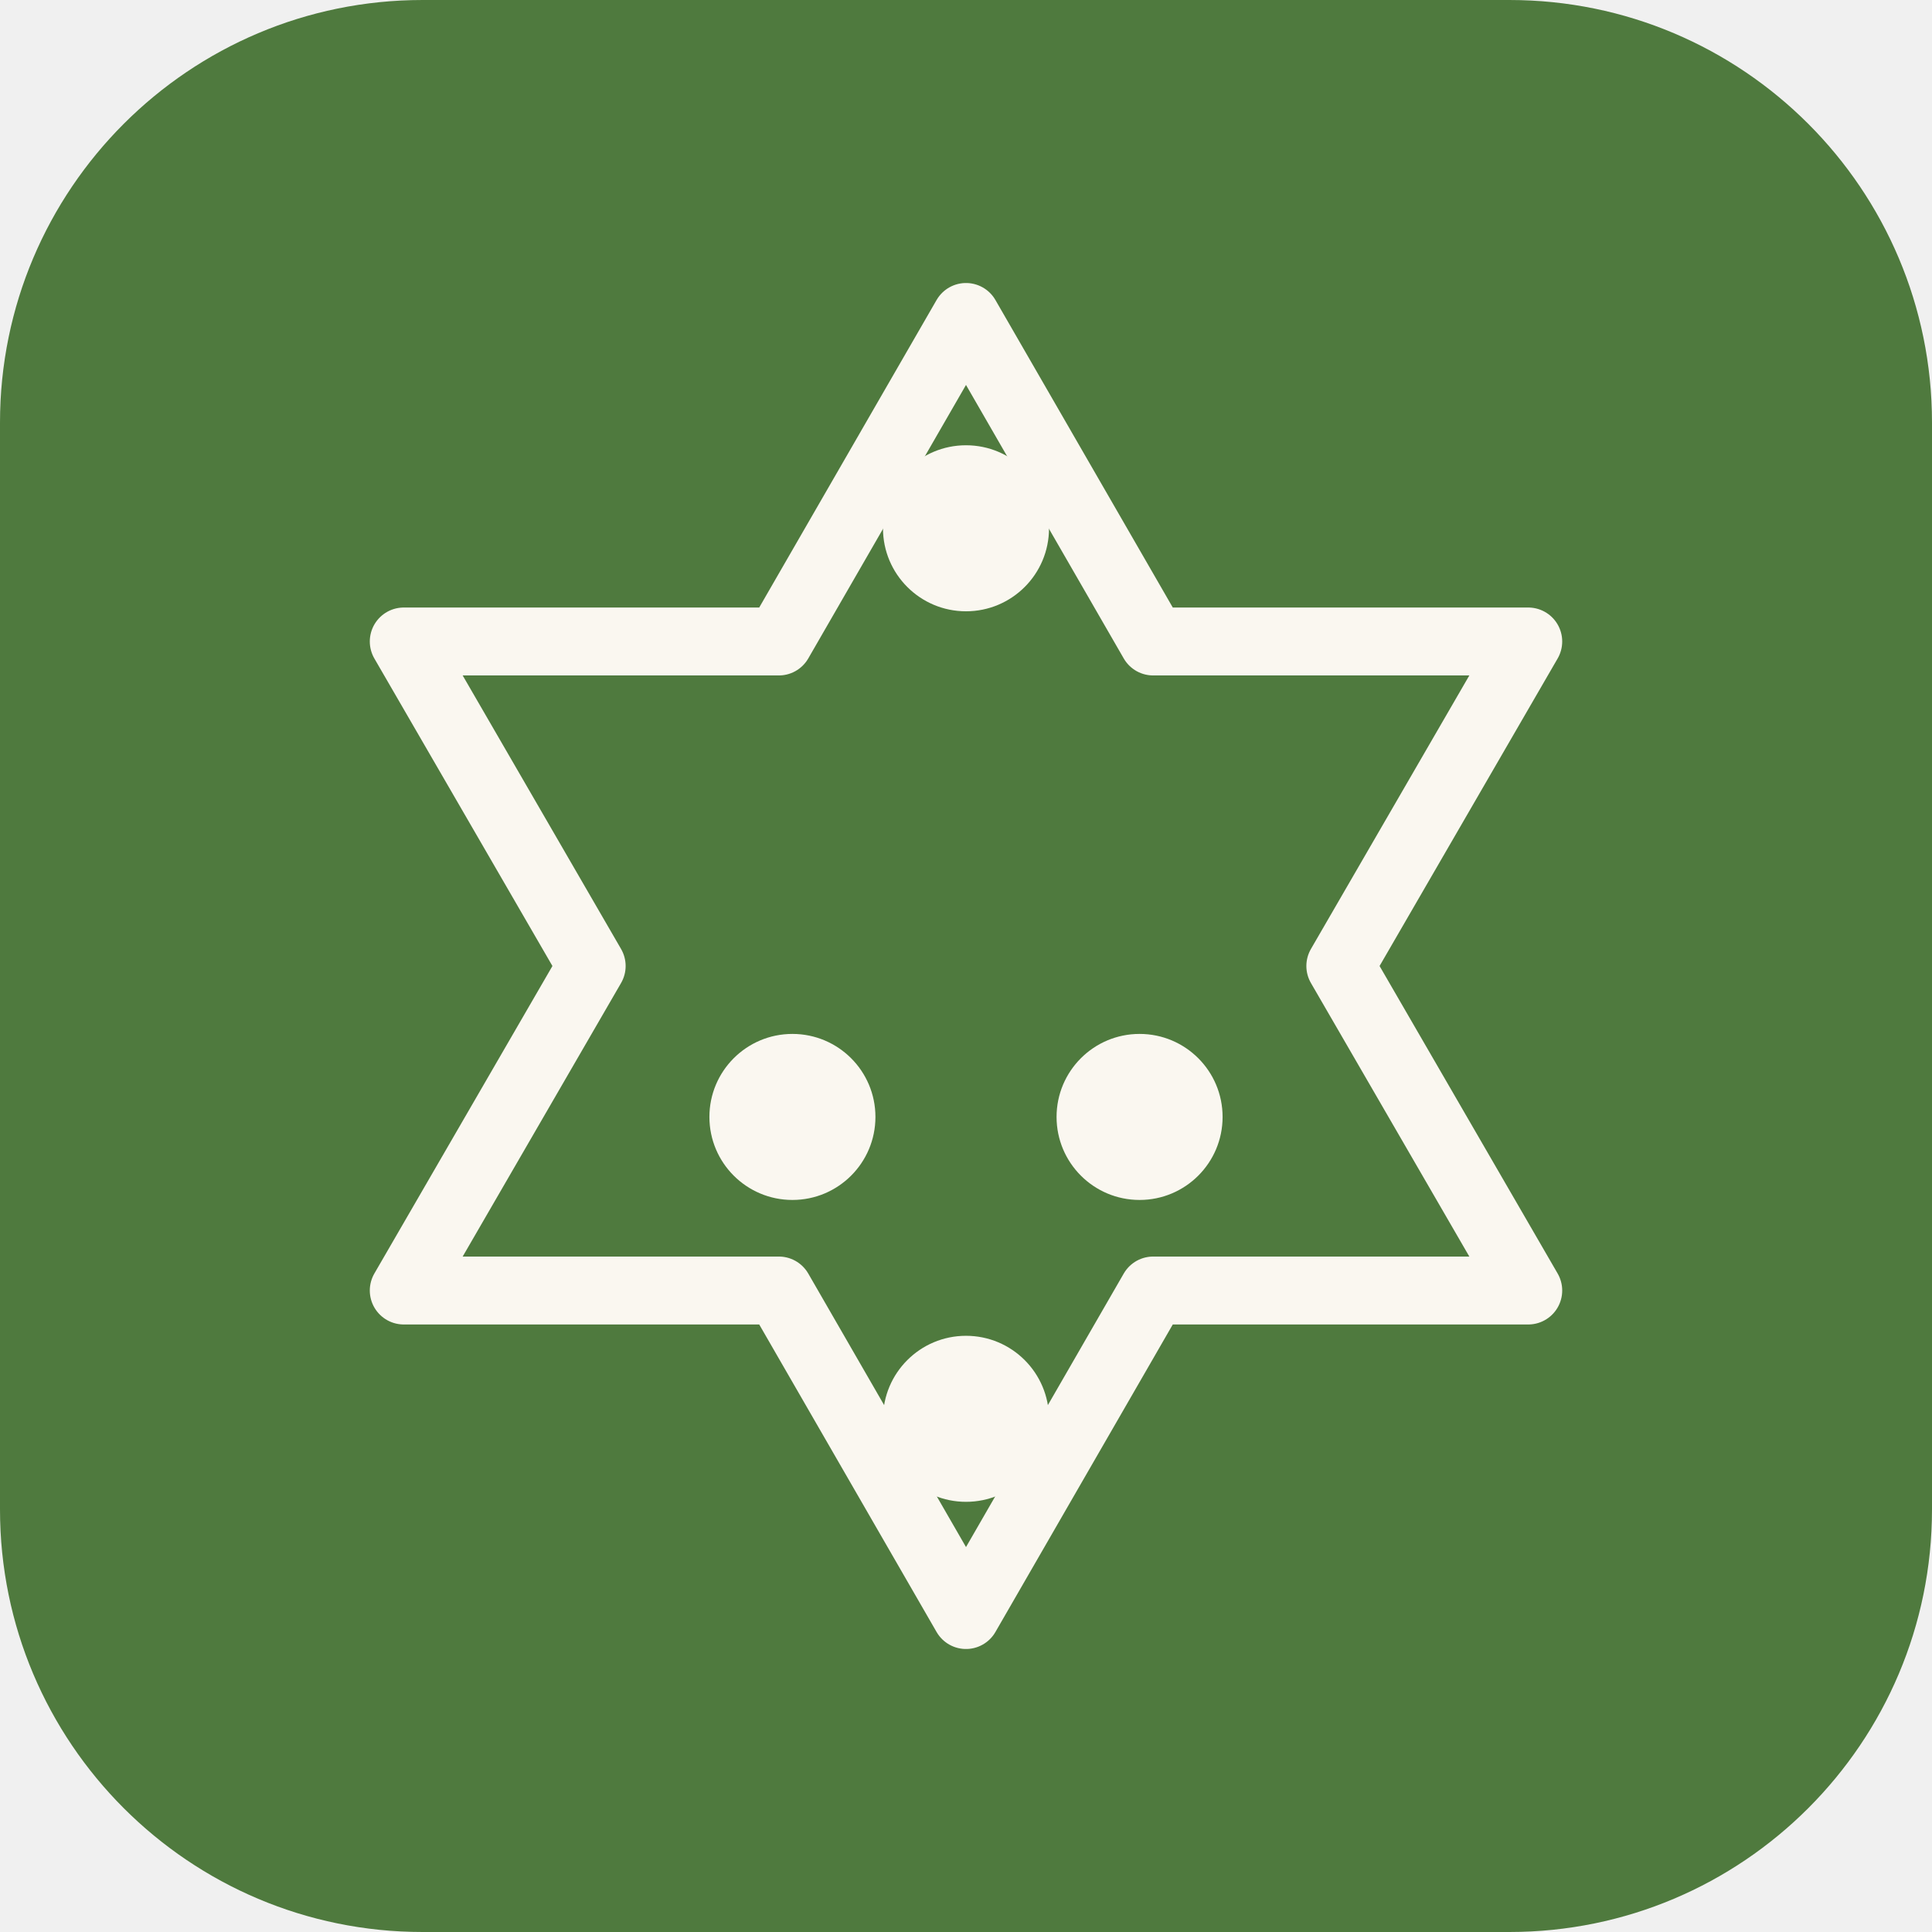
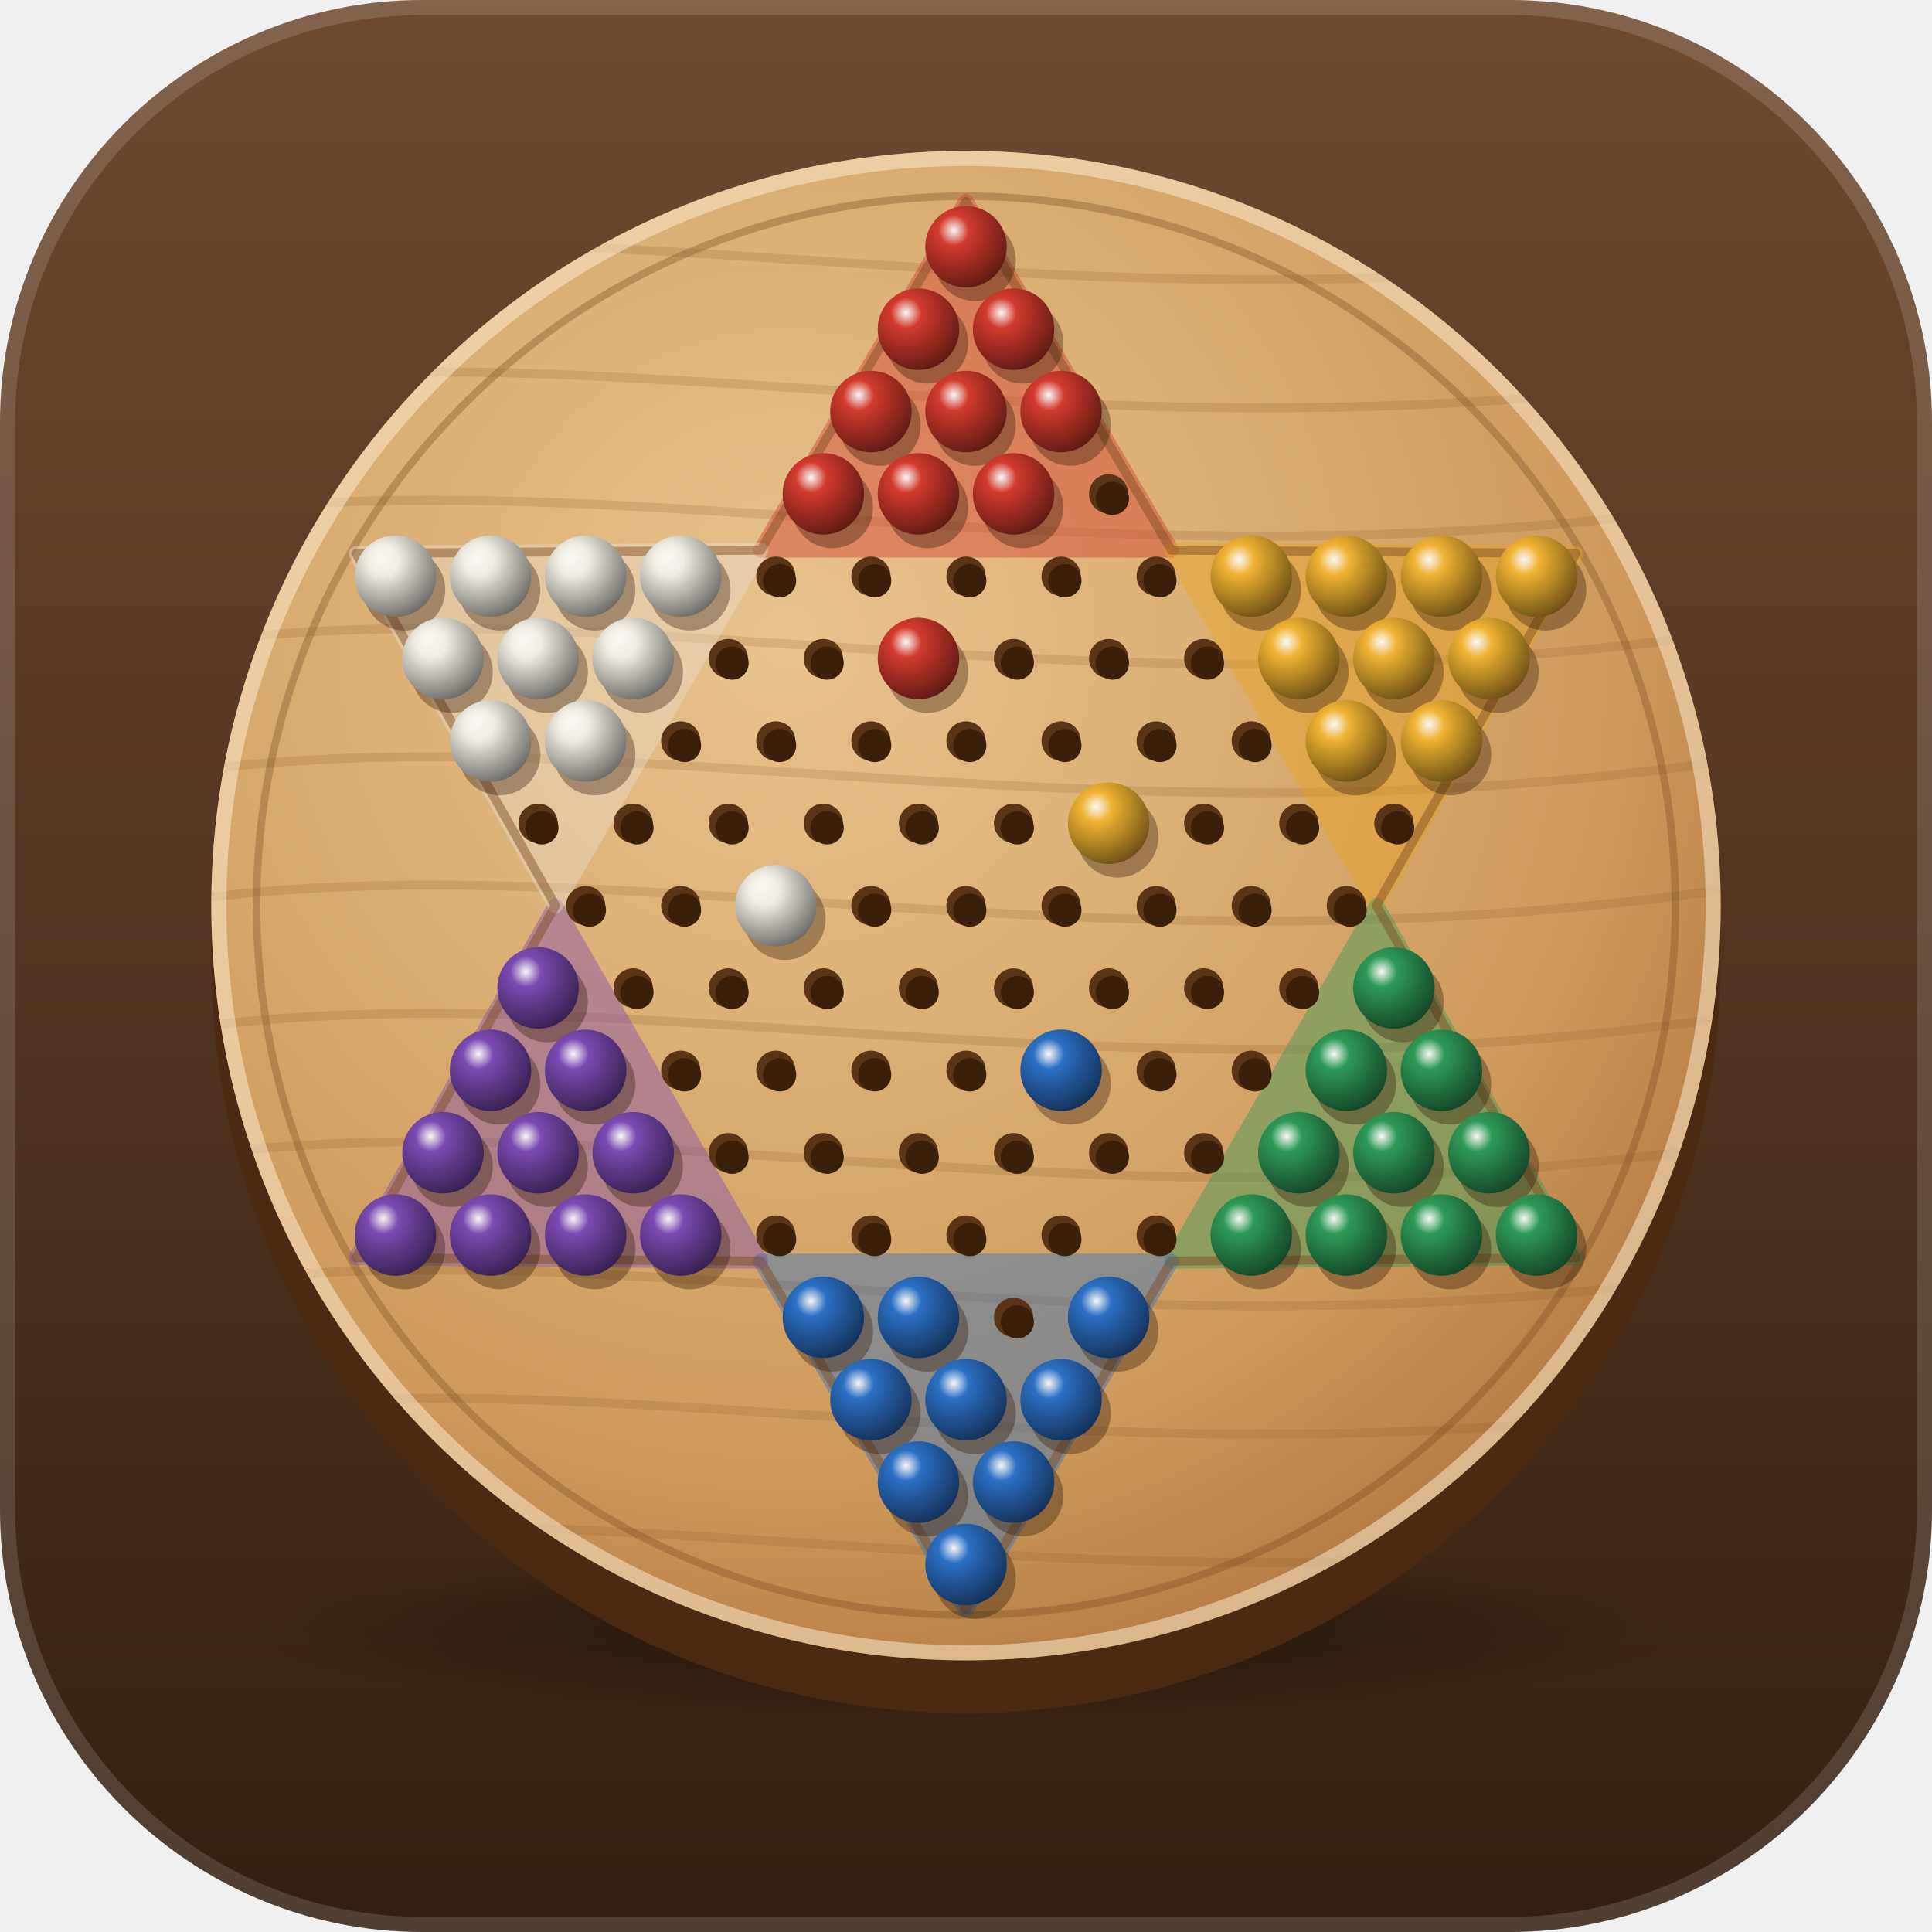
<svg xmlns="http://www.w3.org/2000/svg" viewBox="0 0 256 256">
-   <rect width="256" height="256" rx="56" fill="#4F7A3E" />
-   <path d="M128.0 42.0L152.8 85.0L202.5 85.0L177.6 128.0L202.5 171.0L152.8 171.0L128.0 214.0L103.2 171.0L53.5 171.0L78.4 128.0L53.5 85.0L103.2 85.0Z" fill="none" stroke="#FAF7F0" stroke-width="9" stroke-linejoin="round" />
-   <g fill="#FAF7F0">
-     <circle cx="128" cy="70" r="11" />
-     <circle cx="105" cy="148" r="11" />
-     <circle cx="151" cy="148" r="11" />
-     <circle cx="128" cy="188" r="11" />
+   <defs>
+     <linearGradient id="chinesecheckers-l1" x1="0" y1="0" x2="0" y2="1">
+       <stop offset="0" stop-color="#6E4A30" />
+       <stop offset="1" stop-color="#331F12" />
+     </linearGradient>
+     <radialGradient id="chinesecheckers-r2" cx="0.5" cy="0.5" r="0.5">
+       <stop offset="0" stop-color="#000" stop-opacity="0.5" />
+       <stop offset="0.6" stop-color="#000" stop-opacity="0.18" />
+       <stop offset="1" stop-color="#000" stop-opacity="0" />
+     </radialGradient>
+     <radialGradient id="chinesecheckers-r3" cx="0.38" cy="0.32" r="0.8">
+       <stop offset="0" stop-color="#E9C48E" />
+       <stop offset="0.7" stop-color="#CF9A5C" />
+       <stop offset="1" stop-color="#A86F38" />
+     </radialGradient>
+     <clipPath id="chinesecheckers-c4">
+       <circle cx="128" cy="120" r="100" />
+     </clipPath>
+     <radialGradient id="chinesecheckers-r5" cx="0.35" cy="0.3" r="0.75">
+       <stop offset="0" stop-color="#fff" stop-opacity="0.95" />
+       <stop offset="0.25" stop-color="#D23A2C" />
+       <stop offset="1" stop-color="#5E1A13" />
+     </radialGradient>
+     <radialGradient id="chinesecheckers-r6" cx="0.35" cy="0.3" r="0.75">
+       <stop offset="0" stop-color="#fff" stop-opacity="0.95" />
+       <stop offset="0.25" stop-color="#F0B232" />
+       <stop offset="1" stop-color="#6C5016" />
+     </radialGradient>
+     <radialGradient id="chinesecheckers-r7" cx="0.35" cy="0.3" r="0.75">
+       <stop offset="0" stop-color="#fff" stop-opacity="0.95" />
+       <stop offset="0.25" stop-color="#2E9A58" />
+       <stop offset="1" stop-color="#144527" />
+     </radialGradient>
+     <radialGradient id="chinesecheckers-r8" cx="0.35" cy="0.3" r="0.75">
+       <stop offset="0" stop-color="#fff" stop-opacity="0.95" />
+       <stop offset="0.25" stop-color="#2B6FC4" />
+       <stop offset="1" stop-color="#133158" />
+     </radialGradient>
+     <radialGradient id="chinesecheckers-r9" cx="0.35" cy="0.3" r="0.75">
+       <stop offset="0" stop-color="#fff" stop-opacity="0.95" />
+       <stop offset="0.25" stop-color="#7A4AB2" />
+       <stop offset="1" stop-color="#362150" />
+     </radialGradient>
+     <radialGradient id="chinesecheckers-r10" cx="0.35" cy="0.3" r="0.75">
+       <stop offset="0" stop-color="#fff" stop-opacity="0.95" />
+       <stop offset="0.25" stop-color="#F2EEE4" />
+       <stop offset="1" stop-color="#6C6B66" />
+     </radialGradient>
+   </defs>
+   <rect x="0" y="0" width="256" height="256" rx="56" fill="url(#chinesecheckers-l1)" />
+   <ellipse cx="128" cy="216" rx="96" ry="12" fill="url(#chinesecheckers-r2)" />
+   <ellipse cx="128" cy="127" rx="100" ry="100" fill="#4A2A12" />
+   <circle cx="128" cy="120" r="100" fill="url(#chinesecheckers-r3)" />
+   <g clip-path="url(#chinesecheckers-c4)" fill="none" stroke="#8A5626" stroke-opacity="0.18" stroke-width="1.2">
+     <path d="M20 35C80 25 150 47 240 31" />
+     <path d="M20 52C80 42 150 64 240 48" />
+     <path d="M20 69C80 59 150 81 240 65" />
+     <path d="M20 86C80 76 150 98 240 82" />
+     <path d="M20 103C80 93 150 115 240 99" />
+     <path d="M20 120C80 110 150 132 240 116" />
+     <path d="M20 137C80 127 150 149 240 133" />
+     <path d="M20 154C80 144 150 166 240 150" />
+     <path d="M20 171C80 161 150 183 240 167" />
+     <path d="M20 188C80 178 150 200 240 184" />
+     <path d="M20 205C80 195 150 217 240 201" />
  </g>
+   <circle cx="128" cy="120" r="99" fill="none" stroke="#FFF0D4" stroke-opacity="0.5" stroke-width="2" />
+   <circle cx="128" cy="120" r="94" fill="none" stroke="#7A4A20" stroke-opacity="0.35" stroke-width="1" />
+   <path d="M100.8 72.89L128 26.7L155.2 72.89Z" fill="#D23A2C" opacity="0.42" stroke="#D23A2C" stroke-width="2" stroke-linejoin="round" />
+   <path d="M155.2 72.89L208.8 73.35L182.4 120Z" fill="#E9A322" opacity="0.42" stroke="#E9A322" stroke-width="2" stroke-linejoin="round" />
+   <path d="M182.4 120L208.8 166.65L155.2 167.11Z" fill="#2E9A58" opacity="0.42" stroke="#2E9A58" stroke-width="2" stroke-linejoin="round" />
+   <path d="M155.2 167.11L128 213.3L100.8 167.11Z" fill="#2B6FC4" opacity="0.42" stroke="#2B6FC4" stroke-width="2" stroke-linejoin="round" />
+   <path d="M100.8 167.11L47.2 166.65L73.6 120Z" fill="#7A4AB2" opacity="0.42" stroke="#7A4AB2" stroke-width="2" stroke-linejoin="round" />
+   <path d="M73.6 120L47.2 73.35L100.8 72.89Z" fill="#E8E0CF" opacity="0.42" stroke="#E8E0CF" stroke-width="2" stroke-linejoin="round" />
+   <path d="M128 26.7L155.2 72.89L208.8 73.35L182.4 120L208.8 166.65L155.2 167.11L128 213.3L100.8 167.11L47.2 166.65L73.6 120L47.2 73.35L100.8 72.89Z" fill="none" stroke="#7A4A20" stroke-opacity="0.45" stroke-width="1.2" stroke-linejoin="round" />
+   <circle cx="128" cy="32.7" r="2.6" fill="#5A3416" />
+   <circle cx="128.5" cy="33.3" r="2.2" fill="#3A1F0A" />
+   <circle cx="121.7" cy="43.62" r="2.6" fill="#5A3416" />
+   <circle cx="122.2" cy="44.22" r="2.2" fill="#3A1F0A" />
+   <circle cx="134.3" cy="43.62" r="2.6" fill="#5A3416" />
+   <circle cx="134.8" cy="44.22" r="2.2" fill="#3A1F0A" />
+   <circle cx="115.4" cy="54.53" r="2.6" fill="#5A3416" />
+   <circle cx="115.9" cy="55.13" r="2.2" fill="#3A1F0A" />
+   <circle cx="128" cy="54.53" r="2.6" fill="#5A3416" />
+   <circle cx="128.5" cy="55.13" r="2.2" fill="#3A1F0A" />
+   <circle cx="140.6" cy="54.53" r="2.6" fill="#5A3416" />
+   <circle cx="141.1" cy="55.13" r="2.2" fill="#3A1F0A" />
+   <circle cx="109.1" cy="65.44" r="2.6" fill="#5A3416" />
+   <circle cx="109.6" cy="66.04" r="2.2" fill="#3A1F0A" />
+   <circle cx="121.7" cy="65.44" r="2.6" fill="#5A3416" />
+   <circle cx="122.2" cy="66.04" r="2.2" fill="#3A1F0A" />
+   <circle cx="134.3" cy="65.44" r="2.6" fill="#5A3416" />
+   <circle cx="134.8" cy="66.04" r="2.2" fill="#3A1F0A" />
+   <circle cx="146.9" cy="65.44" r="2.6" fill="#5A3416" />
+   <circle cx="147.4" cy="66.04" r="2.2" fill="#3A1F0A" />
+   <circle cx="52.4" cy="76.35" r="2.6" fill="#5A3416" />
+   <circle cx="52.9" cy="76.95" r="2.2" fill="#3A1F0A" />
+   <circle cx="65" cy="76.35" r="2.6" fill="#5A3416" />
+   <circle cx="65.5" cy="76.95" r="2.2" fill="#3A1F0A" />
+   <circle cx="77.6" cy="76.35" r="2.6" fill="#5A3416" />
+   <circle cx="78.1" cy="76.95" r="2.2" fill="#3A1F0A" />
+   <circle cx="90.2" cy="76.35" r="2.6" fill="#5A3416" />
+   <circle cx="90.7" cy="76.95" r="2.2" fill="#3A1F0A" />
+   <circle cx="102.8" cy="76.35" r="2.6" fill="#5A3416" />
+   <circle cx="103.3" cy="76.95" r="2.2" fill="#3A1F0A" />
+   <circle cx="115.4" cy="76.35" r="2.6" fill="#5A3416" />
+   <circle cx="115.9" cy="76.95" r="2.2" fill="#3A1F0A" />
+   <circle cx="128" cy="76.35" r="2.6" fill="#5A3416" />
+   <circle cx="128.5" cy="76.95" r="2.2" fill="#3A1F0A" />
+   <circle cx="140.6" cy="76.35" r="2.6" fill="#5A3416" />
+   <circle cx="141.1" cy="76.95" r="2.2" fill="#3A1F0A" />
+   <circle cx="153.2" cy="76.35" r="2.6" fill="#5A3416" />
+   <circle cx="153.7" cy="76.95" r="2.2" fill="#3A1F0A" />
+   <circle cx="165.8" cy="76.35" r="2.6" fill="#5A3416" />
+   <circle cx="166.3" cy="76.95" r="2.2" fill="#3A1F0A" />
+   <circle cx="178.4" cy="76.35" r="2.6" fill="#5A3416" />
+   <circle cx="178.9" cy="76.95" r="2.2" fill="#3A1F0A" />
+   <circle cx="191" cy="76.35" r="2.6" fill="#5A3416" />
+   <circle cx="191.5" cy="76.95" r="2.2" fill="#3A1F0A" />
+   <circle cx="203.6" cy="76.35" r="2.6" fill="#5A3416" />
+   <circle cx="204.1" cy="76.95" r="2.2" fill="#3A1F0A" />
+   <circle cx="58.7" cy="87.26" r="2.6" fill="#5A3416" />
+   <circle cx="59.2" cy="87.86" r="2.2" fill="#3A1F0A" />
+   <circle cx="71.3" cy="87.26" r="2.6" fill="#5A3416" />
+   <circle cx="71.8" cy="87.86" r="2.2" fill="#3A1F0A" />
+   <circle cx="83.9" cy="87.26" r="2.6" fill="#5A3416" />
+   <circle cx="84.4" cy="87.86" r="2.2" fill="#3A1F0A" />
+   <circle cx="96.5" cy="87.26" r="2.6" fill="#5A3416" />
+   <circle cx="97" cy="87.86" r="2.2" fill="#3A1F0A" />
+   <circle cx="109.1" cy="87.26" r="2.6" fill="#5A3416" />
+   <circle cx="109.6" cy="87.86" r="2.2" fill="#3A1F0A" />
+   <circle cx="121.7" cy="87.26" r="2.6" fill="#5A3416" />
+   <circle cx="122.2" cy="87.86" r="2.2" fill="#3A1F0A" />
+   <circle cx="134.3" cy="87.26" r="2.6" fill="#5A3416" />
+   <circle cx="134.8" cy="87.86" r="2.2" fill="#3A1F0A" />
+   <circle cx="146.9" cy="87.26" r="2.6" fill="#5A3416" />
+   <circle cx="147.4" cy="87.86" r="2.2" fill="#3A1F0A" />
+   <circle cx="159.5" cy="87.26" r="2.6" fill="#5A3416" />
+   <circle cx="160" cy="87.86" r="2.2" fill="#3A1F0A" />
+   <circle cx="172.1" cy="87.26" r="2.6" fill="#5A3416" />
+   <circle cx="172.6" cy="87.86" r="2.2" fill="#3A1F0A" />
+   <circle cx="184.7" cy="87.26" r="2.6" fill="#5A3416" />
+   <circle cx="185.2" cy="87.86" r="2.2" fill="#3A1F0A" />
+   <circle cx="197.3" cy="87.26" r="2.6" fill="#5A3416" />
+   <circle cx="197.8" cy="87.86" r="2.2" fill="#3A1F0A" />
+   <circle cx="65" cy="98.18" r="2.6" fill="#5A3416" />
+   <circle cx="65.5" cy="98.78" r="2.2" fill="#3A1F0A" />
+   <circle cx="77.6" cy="98.18" r="2.6" fill="#5A3416" />
+   <circle cx="78.1" cy="98.78" r="2.2" fill="#3A1F0A" />
+   <circle cx="90.2" cy="98.18" r="2.6" fill="#5A3416" />
+   <circle cx="90.7" cy="98.78" r="2.2" fill="#3A1F0A" />
+   <circle cx="102.8" cy="98.18" r="2.6" fill="#5A3416" />
+   <circle cx="103.3" cy="98.78" r="2.2" fill="#3A1F0A" />
+   <circle cx="115.4" cy="98.18" r="2.6" fill="#5A3416" />
+   <circle cx="115.9" cy="98.78" r="2.2" fill="#3A1F0A" />
+   <circle cx="128" cy="98.18" r="2.6" fill="#5A3416" />
+   <circle cx="128.5" cy="98.78" r="2.2" fill="#3A1F0A" />
+   <circle cx="140.6" cy="98.18" r="2.6" fill="#5A3416" />
+   <circle cx="141.1" cy="98.78" r="2.2" fill="#3A1F0A" />
+   <circle cx="153.2" cy="98.18" r="2.6" fill="#5A3416" />
+   <circle cx="153.7" cy="98.78" r="2.2" fill="#3A1F0A" />
+   <circle cx="165.8" cy="98.18" r="2.6" fill="#5A3416" />
+   <circle cx="166.3" cy="98.78" r="2.2" fill="#3A1F0A" />
+   <circle cx="178.4" cy="98.18" r="2.6" fill="#5A3416" />
+   <circle cx="178.9" cy="98.78" r="2.2" fill="#3A1F0A" />
+   <circle cx="191" cy="98.18" r="2.6" fill="#5A3416" />
+   <circle cx="191.5" cy="98.78" r="2.2" fill="#3A1F0A" />
+   <circle cx="71.3" cy="109.09" r="2.6" fill="#5A3416" />
+   <circle cx="71.8" cy="109.69" r="2.2" fill="#3A1F0A" />
+   <circle cx="83.9" cy="109.09" r="2.6" fill="#5A3416" />
+   <circle cx="84.4" cy="109.69" r="2.2" fill="#3A1F0A" />
+   <circle cx="96.5" cy="109.09" r="2.6" fill="#5A3416" />
+   <circle cx="97" cy="109.69" r="2.2" fill="#3A1F0A" />
+   <circle cx="109.1" cy="109.09" r="2.6" fill="#5A3416" />
+   <circle cx="109.6" cy="109.69" r="2.2" fill="#3A1F0A" />
+   <circle cx="121.7" cy="109.09" r="2.6" fill="#5A3416" />
+   <circle cx="122.2" cy="109.69" r="2.2" fill="#3A1F0A" />
+   <circle cx="134.3" cy="109.09" r="2.6" fill="#5A3416" />
+   <circle cx="134.8" cy="109.69" r="2.2" fill="#3A1F0A" />
+   <circle cx="146.9" cy="109.09" r="2.6" fill="#5A3416" />
+   <circle cx="147.4" cy="109.69" r="2.2" fill="#3A1F0A" />
+   <circle cx="159.5" cy="109.09" r="2.6" fill="#5A3416" />
+   <circle cx="160" cy="109.69" r="2.2" fill="#3A1F0A" />
+   <circle cx="172.1" cy="109.09" r="2.6" fill="#5A3416" />
+   <circle cx="172.6" cy="109.69" r="2.2" fill="#3A1F0A" />
+   <circle cx="184.7" cy="109.09" r="2.6" fill="#5A3416" />
+   <circle cx="185.2" cy="109.69" r="2.2" fill="#3A1F0A" />
+   <circle cx="77.6" cy="120" r="2.6" fill="#5A3416" />
+   <circle cx="78.1" cy="120.6" r="2.2" fill="#3A1F0A" />
+   <circle cx="90.2" cy="120" r="2.6" fill="#5A3416" />
+   <circle cx="90.7" cy="120.6" r="2.2" fill="#3A1F0A" />
+   <circle cx="102.8" cy="120" r="2.6" fill="#5A3416" />
+   <circle cx="103.3" cy="120.6" r="2.2" fill="#3A1F0A" />
+   <circle cx="115.4" cy="120" r="2.6" fill="#5A3416" />
+   <circle cx="115.9" cy="120.6" r="2.2" fill="#3A1F0A" />
+   <circle cx="128" cy="120" r="2.6" fill="#5A3416" />
+   <circle cx="128.5" cy="120.6" r="2.2" fill="#3A1F0A" />
+   <circle cx="140.6" cy="120" r="2.6" fill="#5A3416" />
+   <circle cx="141.1" cy="120.6" r="2.2" fill="#3A1F0A" />
+   <circle cx="153.2" cy="120" r="2.6" fill="#5A3416" />
+   <circle cx="153.7" cy="120.6" r="2.2" fill="#3A1F0A" />
+   <circle cx="165.8" cy="120" r="2.6" fill="#5A3416" />
+   <circle cx="166.3" cy="120.6" r="2.2" fill="#3A1F0A" />
+   <circle cx="178.4" cy="120" r="2.6" fill="#5A3416" />
+   <circle cx="178.9" cy="120.6" r="2.2" fill="#3A1F0A" />
+   <circle cx="71.3" cy="130.91" r="2.6" fill="#5A3416" />
+   <circle cx="71.8" cy="131.51" r="2.2" fill="#3A1F0A" />
+   <circle cx="83.9" cy="130.91" r="2.6" fill="#5A3416" />
+   <circle cx="84.4" cy="131.51" r="2.2" fill="#3A1F0A" />
+   <circle cx="96.5" cy="130.91" r="2.6" fill="#5A3416" />
+   <circle cx="97" cy="131.51" r="2.2" fill="#3A1F0A" />
+   <circle cx="109.1" cy="130.91" r="2.6" fill="#5A3416" />
+   <circle cx="109.6" cy="131.51" r="2.2" fill="#3A1F0A" />
+   <circle cx="121.7" cy="130.91" r="2.6" fill="#5A3416" />
+   <circle cx="122.2" cy="131.51" r="2.2" fill="#3A1F0A" />
+   <circle cx="134.3" cy="130.91" r="2.6" fill="#5A3416" />
+   <circle cx="134.8" cy="131.51" r="2.2" fill="#3A1F0A" />
+   <circle cx="146.9" cy="130.91" r="2.6" fill="#5A3416" />
+   <circle cx="147.4" cy="131.51" r="2.2" fill="#3A1F0A" />
+   <circle cx="159.5" cy="130.91" r="2.6" fill="#5A3416" />
+   <circle cx="160" cy="131.51" r="2.2" fill="#3A1F0A" />
+   <circle cx="172.1" cy="130.91" r="2.6" fill="#5A3416" />
+   <circle cx="172.6" cy="131.51" r="2.2" fill="#3A1F0A" />
+   <circle cx="184.7" cy="130.91" r="2.6" fill="#5A3416" />
+   <circle cx="185.2" cy="131.51" r="2.2" fill="#3A1F0A" />
+   <circle cx="65" cy="141.82" r="2.6" fill="#5A3416" />
+   <circle cx="65.5" cy="142.42" r="2.2" fill="#3A1F0A" />
+   <circle cx="77.6" cy="141.82" r="2.6" fill="#5A3416" />
+   <circle cx="78.1" cy="142.42" r="2.2" fill="#3A1F0A" />
+   <circle cx="90.2" cy="141.82" r="2.6" fill="#5A3416" />
+   <circle cx="90.7" cy="142.42" r="2.2" fill="#3A1F0A" />
+   <circle cx="102.8" cy="141.82" r="2.6" fill="#5A3416" />
+   <circle cx="103.3" cy="142.42" r="2.2" fill="#3A1F0A" />
+   <circle cx="115.4" cy="141.82" r="2.6" fill="#5A3416" />
+   <circle cx="115.9" cy="142.42" r="2.2" fill="#3A1F0A" />
+   <circle cx="128" cy="141.82" r="2.6" fill="#5A3416" />
+   <circle cx="128.5" cy="142.42" r="2.2" fill="#3A1F0A" />
+   <circle cx="140.6" cy="141.82" r="2.6" fill="#5A3416" />
+   <circle cx="141.1" cy="142.42" r="2.2" fill="#3A1F0A" />
+   <circle cx="153.2" cy="141.82" r="2.6" fill="#5A3416" />
+   <circle cx="153.7" cy="142.42" r="2.2" fill="#3A1F0A" />
+   <circle cx="165.8" cy="141.82" r="2.6" fill="#5A3416" />
+   <circle cx="166.3" cy="142.42" r="2.2" fill="#3A1F0A" />
+   <circle cx="178.4" cy="141.82" r="2.6" fill="#5A3416" />
+   <circle cx="178.9" cy="142.42" r="2.2" fill="#3A1F0A" />
+   <circle cx="191" cy="141.82" r="2.6" fill="#5A3416" />
+   <circle cx="191.5" cy="142.42" r="2.2" fill="#3A1F0A" />
+   <circle cx="58.7" cy="152.74" r="2.6" fill="#5A3416" />
+   <circle cx="59.2" cy="153.34" r="2.2" fill="#3A1F0A" />
+   <circle cx="71.3" cy="152.74" r="2.6" fill="#5A3416" />
+   <circle cx="71.8" cy="153.34" r="2.2" fill="#3A1F0A" />
+   <circle cx="83.9" cy="152.74" r="2.6" fill="#5A3416" />
+   <circle cx="84.4" cy="153.34" r="2.2" fill="#3A1F0A" />
+   <circle cx="96.5" cy="152.74" r="2.6" fill="#5A3416" />
+   <circle cx="97" cy="153.34" r="2.2" fill="#3A1F0A" />
+   <circle cx="109.1" cy="152.74" r="2.6" fill="#5A3416" />
+   <circle cx="109.6" cy="153.34" r="2.2" fill="#3A1F0A" />
+   <circle cx="121.7" cy="152.74" r="2.6" fill="#5A3416" />
+   <circle cx="122.2" cy="153.34" r="2.2" fill="#3A1F0A" />
+   <circle cx="134.3" cy="152.74" r="2.6" fill="#5A3416" />
+   <circle cx="134.8" cy="153.34" r="2.2" fill="#3A1F0A" />
+   <circle cx="146.9" cy="152.74" r="2.6" fill="#5A3416" />
+   <circle cx="147.4" cy="153.34" r="2.2" fill="#3A1F0A" />
+   <circle cx="159.5" cy="152.74" r="2.6" fill="#5A3416" />
+   <circle cx="160" cy="153.34" r="2.2" fill="#3A1F0A" />
+   <circle cx="172.1" cy="152.74" r="2.6" fill="#5A3416" />
+   <circle cx="172.6" cy="153.34" r="2.2" fill="#3A1F0A" />
+   <circle cx="184.7" cy="152.74" r="2.6" fill="#5A3416" />
+   <circle cx="185.2" cy="153.34" r="2.2" fill="#3A1F0A" />
+   <circle cx="197.3" cy="152.74" r="2.6" fill="#5A3416" />
+   <circle cx="197.8" cy="153.34" r="2.2" fill="#3A1F0A" />
+   <circle cx="52.4" cy="163.65" r="2.6" fill="#5A3416" />
+   <circle cx="52.9" cy="164.25" r="2.2" fill="#3A1F0A" />
+   <circle cx="65" cy="163.65" r="2.6" fill="#5A3416" />
+   <circle cx="65.5" cy="164.25" r="2.2" fill="#3A1F0A" />
+   <circle cx="77.6" cy="163.65" r="2.6" fill="#5A3416" />
+   <circle cx="78.1" cy="164.25" r="2.2" fill="#3A1F0A" />
+   <circle cx="90.2" cy="163.65" r="2.6" fill="#5A3416" />
+   <circle cx="90.7" cy="164.25" r="2.2" fill="#3A1F0A" />
+   <circle cx="102.8" cy="163.65" r="2.6" fill="#5A3416" />
+   <circle cx="103.3" cy="164.25" r="2.2" fill="#3A1F0A" />
+   <circle cx="115.4" cy="163.65" r="2.6" fill="#5A3416" />
+   <circle cx="115.9" cy="164.25" r="2.2" fill="#3A1F0A" />
+   <circle cx="128" cy="163.65" r="2.6" fill="#5A3416" />
+   <circle cx="128.5" cy="164.25" r="2.2" fill="#3A1F0A" />
+   <circle cx="140.6" cy="163.65" r="2.6" fill="#5A3416" />
+   <circle cx="141.1" cy="164.25" r="2.2" fill="#3A1F0A" />
+   <circle cx="153.2" cy="163.65" r="2.6" fill="#5A3416" />
+   <circle cx="153.7" cy="164.25" r="2.2" fill="#3A1F0A" />
+   <circle cx="165.8" cy="163.65" r="2.6" fill="#5A3416" />
+   <circle cx="166.3" cy="164.25" r="2.2" fill="#3A1F0A" />
+   <circle cx="178.4" cy="163.65" r="2.6" fill="#5A3416" />
+   <circle cx="178.9" cy="164.25" r="2.2" fill="#3A1F0A" />
+   <circle cx="191" cy="163.65" r="2.6" fill="#5A3416" />
+   <circle cx="191.5" cy="164.25" r="2.2" fill="#3A1F0A" />
+   <circle cx="203.6" cy="163.65" r="2.6" fill="#5A3416" />
+   <circle cx="204.1" cy="164.25" r="2.2" fill="#3A1F0A" />
+   <circle cx="109.1" cy="174.56" r="2.6" fill="#5A3416" />
+   <circle cx="109.6" cy="175.16" r="2.2" fill="#3A1F0A" />
+   <circle cx="121.7" cy="174.56" r="2.6" fill="#5A3416" />
+   <circle cx="122.2" cy="175.16" r="2.2" fill="#3A1F0A" />
+   <circle cx="134.3" cy="174.56" r="2.6" fill="#5A3416" />
+   <circle cx="134.8" cy="175.16" r="2.2" fill="#3A1F0A" />
+   <circle cx="146.9" cy="174.56" r="2.6" fill="#5A3416" />
+   <circle cx="147.4" cy="175.16" r="2.2" fill="#3A1F0A" />
+   <circle cx="115.4" cy="185.47" r="2.6" fill="#5A3416" />
+   <circle cx="115.9" cy="186.07" r="2.2" fill="#3A1F0A" />
+   <circle cx="128" cy="185.47" r="2.6" fill="#5A3416" />
+   <circle cx="128.5" cy="186.07" r="2.2" fill="#3A1F0A" />
+   <circle cx="140.6" cy="185.47" r="2.6" fill="#5A3416" />
+   <circle cx="141.1" cy="186.07" r="2.2" fill="#3A1F0A" />
+   <circle cx="121.7" cy="196.38" r="2.6" fill="#5A3416" />
+   <circle cx="122.2" cy="196.98" r="2.2" fill="#3A1F0A" />
+   <circle cx="134.3" cy="196.38" r="2.6" fill="#5A3416" />
+   <circle cx="134.8" cy="196.98" r="2.2" fill="#3A1F0A" />
+   <circle cx="128" cy="207.3" r="2.6" fill="#5A3416" />
+   <circle cx="128.5" cy="207.9" r="2.2" fill="#3A1F0A" />
+   <circle cx="129.2" cy="34.5" r="5.4" fill="#2A1404" opacity="0.35" />
+   <circle cx="128" cy="32.7" r="5.4" fill="url(#chinesecheckers-r5)" />
+   <circle cx="122.9" cy="45.42" r="5.4" fill="#2A1404" opacity="0.35" />
+   <circle cx="121.7" cy="43.62" r="5.4" fill="url(#chinesecheckers-r5)" />
+   <circle cx="135.5" cy="45.42" r="5.4" fill="#2A1404" opacity="0.35" />
+   <circle cx="134.3" cy="43.62" r="5.4" fill="url(#chinesecheckers-r5)" />
+   <circle cx="116.6" cy="56.33" r="5.4" fill="#2A1404" opacity="0.35" />
+   <circle cx="115.4" cy="54.53" r="5.4" fill="url(#chinesecheckers-r5)" />
+   <circle cx="129.2" cy="56.33" r="5.4" fill="#2A1404" opacity="0.35" />
+   <circle cx="128" cy="54.53" r="5.4" fill="url(#chinesecheckers-r5)" />
+   <circle cx="141.8" cy="56.33" r="5.4" fill="#2A1404" opacity="0.35" />
+   <circle cx="140.6" cy="54.53" r="5.4" fill="url(#chinesecheckers-r5)" />
+   <circle cx="110.3" cy="67.24" r="5.4" fill="#2A1404" opacity="0.35" />
+   <circle cx="109.1" cy="65.44" r="5.4" fill="url(#chinesecheckers-r5)" />
+   <circle cx="122.9" cy="67.24" r="5.4" fill="#2A1404" opacity="0.35" />
+   <circle cx="121.7" cy="65.44" r="5.4" fill="url(#chinesecheckers-r5)" />
+   <circle cx="135.5" cy="67.24" r="5.4" fill="#2A1404" opacity="0.35" />
+   <circle cx="134.3" cy="65.44" r="5.4" fill="url(#chinesecheckers-r5)" />
+   <circle cx="53.6" cy="78.15" r="5.4" fill="#2A1404" opacity="0.35" />
+   <circle cx="52.4" cy="76.35" r="5.4" fill="url(#chinesecheckers-r10)" />
+   <circle cx="66.2" cy="78.15" r="5.4" fill="#2A1404" opacity="0.35" />
+   <circle cx="65" cy="76.35" r="5.4" fill="url(#chinesecheckers-r10)" />
+   <circle cx="78.8" cy="78.15" r="5.4" fill="#2A1404" opacity="0.35" />
+   <circle cx="77.6" cy="76.35" r="5.4" fill="url(#chinesecheckers-r10)" />
+   <circle cx="91.4" cy="78.15" r="5.4" fill="#2A1404" opacity="0.35" />
+   <circle cx="90.2" cy="76.35" r="5.4" fill="url(#chinesecheckers-r10)" />
+   <circle cx="167" cy="78.15" r="5.4" fill="#2A1404" opacity="0.35" />
+   <circle cx="165.8" cy="76.35" r="5.4" fill="url(#chinesecheckers-r6)" />
+   <circle cx="179.6" cy="78.15" r="5.4" fill="#2A1404" opacity="0.35" />
+   <circle cx="178.4" cy="76.35" r="5.4" fill="url(#chinesecheckers-r6)" />
+   <circle cx="192.2" cy="78.15" r="5.4" fill="#2A1404" opacity="0.35" />
+   <circle cx="191" cy="76.35" r="5.4" fill="url(#chinesecheckers-r6)" />
+   <circle cx="204.8" cy="78.15" r="5.4" fill="#2A1404" opacity="0.35" />
+   <circle cx="203.6" cy="76.35" r="5.4" fill="url(#chinesecheckers-r6)" />
+   <circle cx="59.9" cy="89.06" r="5.4" fill="#2A1404" opacity="0.35" />
+   <circle cx="58.7" cy="87.26" r="5.4" fill="url(#chinesecheckers-r10)" />
+   <circle cx="72.5" cy="89.06" r="5.4" fill="#2A1404" opacity="0.35" />
+   <circle cx="71.3" cy="87.26" r="5.4" fill="url(#chinesecheckers-r10)" />
+   <circle cx="85.1" cy="89.06" r="5.4" fill="#2A1404" opacity="0.35" />
+   <circle cx="83.9" cy="87.26" r="5.4" fill="url(#chinesecheckers-r10)" />
+   <circle cx="122.9" cy="89.06" r="5.4" fill="#2A1404" opacity="0.35" />
+   <circle cx="121.7" cy="87.26" r="5.4" fill="url(#chinesecheckers-r5)" />
+   <circle cx="173.3" cy="89.06" r="5.4" fill="#2A1404" opacity="0.35" />
+   <circle cx="172.1" cy="87.26" r="5.4" fill="url(#chinesecheckers-r6)" />
+   <circle cx="185.9" cy="89.06" r="5.4" fill="#2A1404" opacity="0.35" />
+   <circle cx="184.7" cy="87.26" r="5.4" fill="url(#chinesecheckers-r6)" />
+   <circle cx="198.5" cy="89.06" r="5.4" fill="#2A1404" opacity="0.35" />
+   <circle cx="197.3" cy="87.26" r="5.4" fill="url(#chinesecheckers-r6)" />
+   <circle cx="66.2" cy="99.98" r="5.4" fill="#2A1404" opacity="0.35" />
+   <circle cx="65" cy="98.18" r="5.4" fill="url(#chinesecheckers-r10)" />
+   <circle cx="78.8" cy="99.98" r="5.4" fill="#2A1404" opacity="0.35" />
+   <circle cx="77.6" cy="98.18" r="5.4" fill="url(#chinesecheckers-r10)" />
+   <circle cx="179.6" cy="99.98" r="5.4" fill="#2A1404" opacity="0.35" />
+   <circle cx="178.4" cy="98.18" r="5.4" fill="url(#chinesecheckers-r6)" />
+   <circle cx="192.2" cy="99.98" r="5.4" fill="#2A1404" opacity="0.35" />
+   <circle cx="191" cy="98.18" r="5.4" fill="url(#chinesecheckers-r6)" />
+   <circle cx="148.1" cy="110.89" r="5.4" fill="#2A1404" opacity="0.35" />
+   <circle cx="146.9" cy="109.09" r="5.4" fill="url(#chinesecheckers-r6)" />
+   <circle cx="104" cy="121.8" r="5.4" fill="#2A1404" opacity="0.35" />
+   <circle cx="102.8" cy="120" r="5.4" fill="url(#chinesecheckers-r10)" />
+   <circle cx="72.5" cy="132.71" r="5.4" fill="#2A1404" opacity="0.35" />
+   <circle cx="71.3" cy="130.91" r="5.4" fill="url(#chinesecheckers-r9)" />
+   <circle cx="185.9" cy="132.71" r="5.4" fill="#2A1404" opacity="0.35" />
+   <circle cx="184.7" cy="130.91" r="5.4" fill="url(#chinesecheckers-r7)" />
+   <circle cx="66.2" cy="143.62" r="5.4" fill="#2A1404" opacity="0.35" />
+   <circle cx="65" cy="141.82" r="5.4" fill="url(#chinesecheckers-r9)" />
+   <circle cx="78.8" cy="143.62" r="5.4" fill="#2A1404" opacity="0.35" />
+   <circle cx="77.6" cy="141.82" r="5.4" fill="url(#chinesecheckers-r9)" />
+   <circle cx="141.8" cy="143.62" r="5.4" fill="#2A1404" opacity="0.35" />
+   <circle cx="140.6" cy="141.82" r="5.4" fill="url(#chinesecheckers-r8)" />
+   <circle cx="179.6" cy="143.62" r="5.4" fill="#2A1404" opacity="0.35" />
+   <circle cx="178.4" cy="141.82" r="5.4" fill="url(#chinesecheckers-r7)" />
+   <circle cx="192.2" cy="143.62" r="5.4" fill="#2A1404" opacity="0.35" />
+   <circle cx="191" cy="141.82" r="5.4" fill="url(#chinesecheckers-r7)" />
+   <circle cx="59.9" cy="154.54" r="5.4" fill="#2A1404" opacity="0.35" />
+   <circle cx="58.7" cy="152.74" r="5.4" fill="url(#chinesecheckers-r9)" />
+   <circle cx="72.5" cy="154.54" r="5.4" fill="#2A1404" opacity="0.35" />
+   <circle cx="71.3" cy="152.74" r="5.4" fill="url(#chinesecheckers-r9)" />
+   <circle cx="85.1" cy="154.54" r="5.4" fill="#2A1404" opacity="0.35" />
+   <circle cx="83.9" cy="152.74" r="5.4" fill="url(#chinesecheckers-r9)" />
+   <circle cx="173.3" cy="154.54" r="5.4" fill="#2A1404" opacity="0.35" />
+   <circle cx="172.1" cy="152.74" r="5.4" fill="url(#chinesecheckers-r7)" />
+   <circle cx="185.9" cy="154.54" r="5.4" fill="#2A1404" opacity="0.35" />
+   <circle cx="184.7" cy="152.74" r="5.4" fill="url(#chinesecheckers-r7)" />
+   <circle cx="198.5" cy="154.54" r="5.4" fill="#2A1404" opacity="0.35" />
+   <circle cx="197.3" cy="152.74" r="5.4" fill="url(#chinesecheckers-r7)" />
+   <circle cx="53.6" cy="165.45" r="5.4" fill="#2A1404" opacity="0.35" />
+   <circle cx="52.4" cy="163.65" r="5.4" fill="url(#chinesecheckers-r9)" />
+   <circle cx="66.2" cy="165.45" r="5.4" fill="#2A1404" opacity="0.35" />
+   <circle cx="65" cy="163.65" r="5.4" fill="url(#chinesecheckers-r9)" />
+   <circle cx="78.8" cy="165.45" r="5.4" fill="#2A1404" opacity="0.35" />
+   <circle cx="77.6" cy="163.65" r="5.4" fill="url(#chinesecheckers-r9)" />
+   <circle cx="91.4" cy="165.45" r="5.4" fill="#2A1404" opacity="0.35" />
+   <circle cx="90.2" cy="163.65" r="5.4" fill="url(#chinesecheckers-r9)" />
+   <circle cx="167" cy="165.45" r="5.4" fill="#2A1404" opacity="0.35" />
+   <circle cx="165.8" cy="163.65" r="5.4" fill="url(#chinesecheckers-r7)" />
+   <circle cx="179.6" cy="165.45" r="5.4" fill="#2A1404" opacity="0.35" />
+   <circle cx="178.4" cy="163.65" r="5.4" fill="url(#chinesecheckers-r7)" />
+   <circle cx="192.2" cy="165.45" r="5.4" fill="#2A1404" opacity="0.35" />
+   <circle cx="191" cy="163.65" r="5.4" fill="url(#chinesecheckers-r7)" />
+   <circle cx="204.8" cy="165.45" r="5.4" fill="#2A1404" opacity="0.35" />
+   <circle cx="203.6" cy="163.65" r="5.4" fill="url(#chinesecheckers-r7)" />
+   <circle cx="110.3" cy="176.36" r="5.4" fill="#2A1404" opacity="0.35" />
+   <circle cx="109.1" cy="174.56" r="5.4" fill="url(#chinesecheckers-r8)" />
+   <circle cx="122.9" cy="176.36" r="5.4" fill="#2A1404" opacity="0.35" />
+   <circle cx="121.7" cy="174.56" r="5.4" fill="url(#chinesecheckers-r8)" />
+   <circle cx="148.1" cy="176.36" r="5.4" fill="#2A1404" opacity="0.35" />
+   <circle cx="146.9" cy="174.56" r="5.4" fill="url(#chinesecheckers-r8)" />
+   <circle cx="116.6" cy="187.27" r="5.4" fill="#2A1404" opacity="0.35" />
+   <circle cx="115.4" cy="185.47" r="5.4" fill="url(#chinesecheckers-r8)" />
+   <circle cx="129.2" cy="187.27" r="5.4" fill="#2A1404" opacity="0.35" />
+   <circle cx="128" cy="185.47" r="5.4" fill="url(#chinesecheckers-r8)" />
+   <circle cx="141.8" cy="187.27" r="5.4" fill="#2A1404" opacity="0.35" />
+   <circle cx="140.6" cy="185.47" r="5.4" fill="url(#chinesecheckers-r8)" />
+   <circle cx="122.9" cy="198.18" r="5.4" fill="#2A1404" opacity="0.35" />
+   <circle cx="121.7" cy="196.38" r="5.4" fill="url(#chinesecheckers-r8)" />
+   <circle cx="135.5" cy="198.18" r="5.4" fill="#2A1404" opacity="0.35" />
+   <circle cx="134.3" cy="196.38" r="5.4" fill="url(#chinesecheckers-r8)" />
+   <circle cx="129.2" cy="209.1" r="5.4" fill="#2A1404" opacity="0.35" />
+   <circle cx="128" cy="207.3" r="5.4" fill="url(#chinesecheckers-r8)" />
+   <rect x="1" y="1" width="254" height="254" rx="55" fill="none" stroke="#fff" stroke-opacity="0.14" stroke-width="2" />
</svg>
